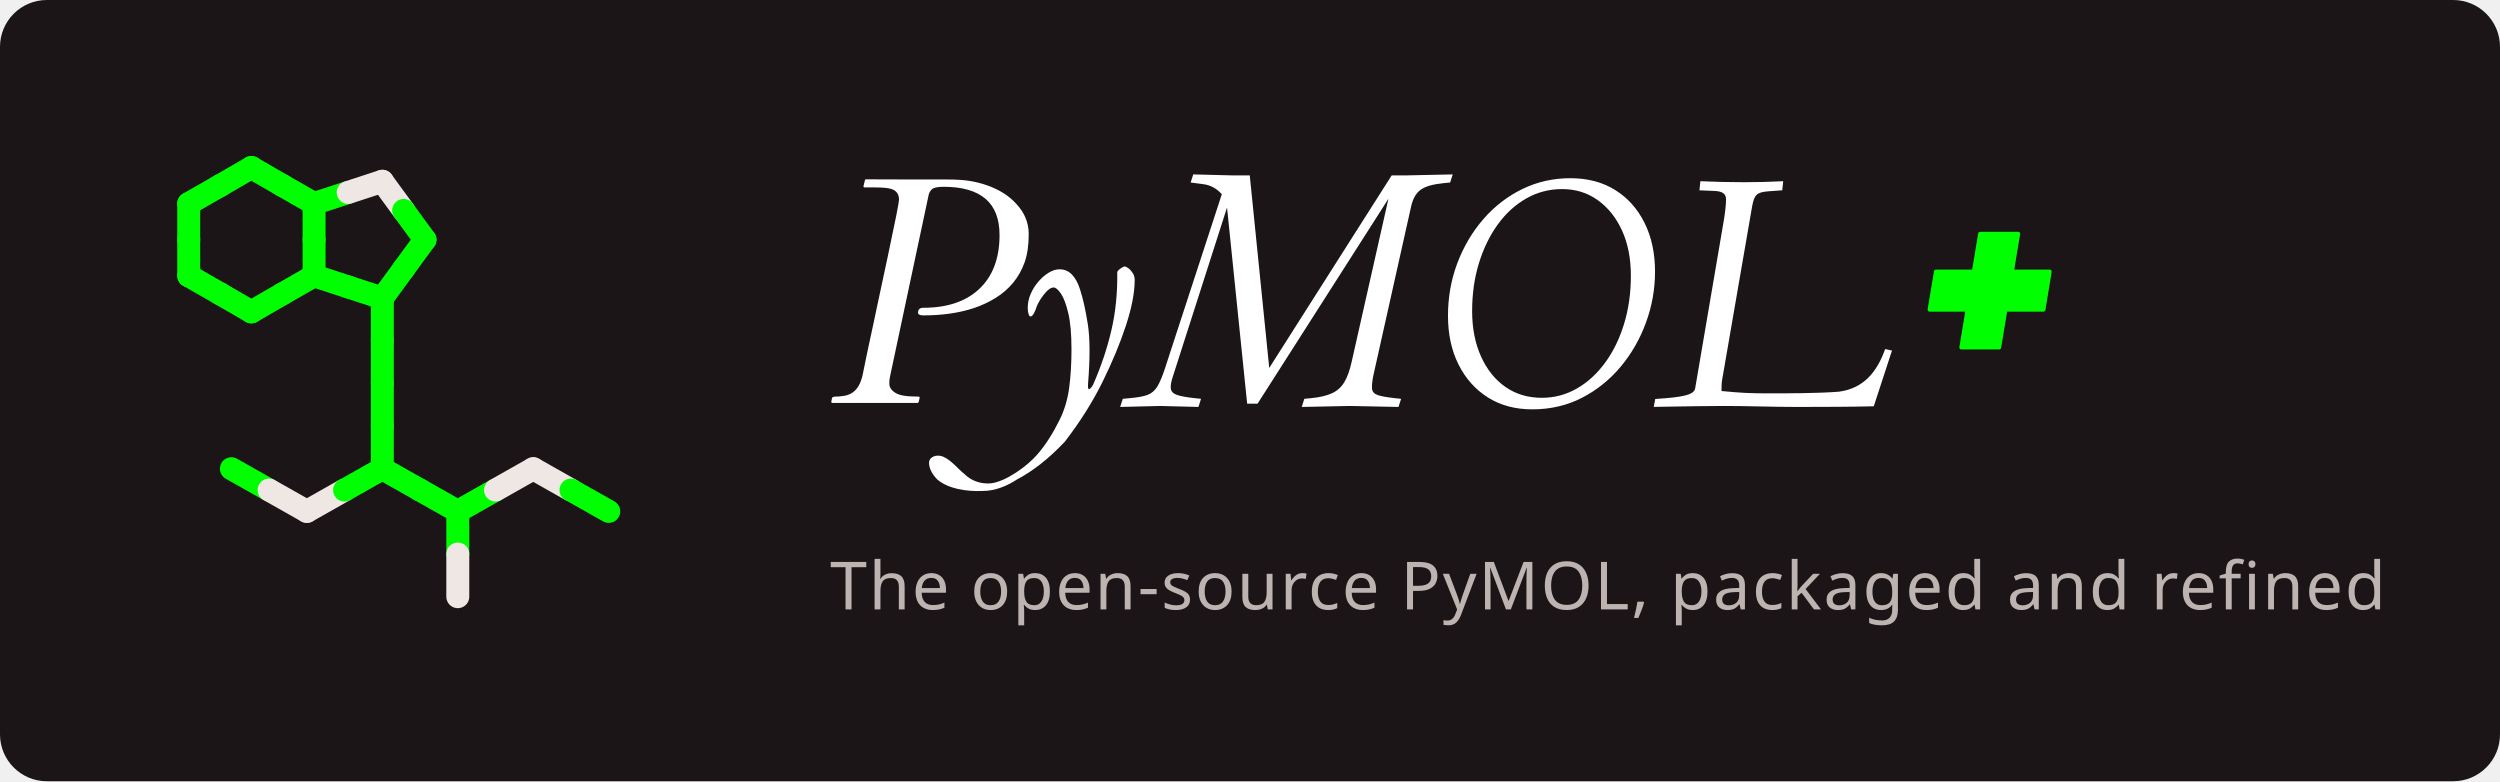
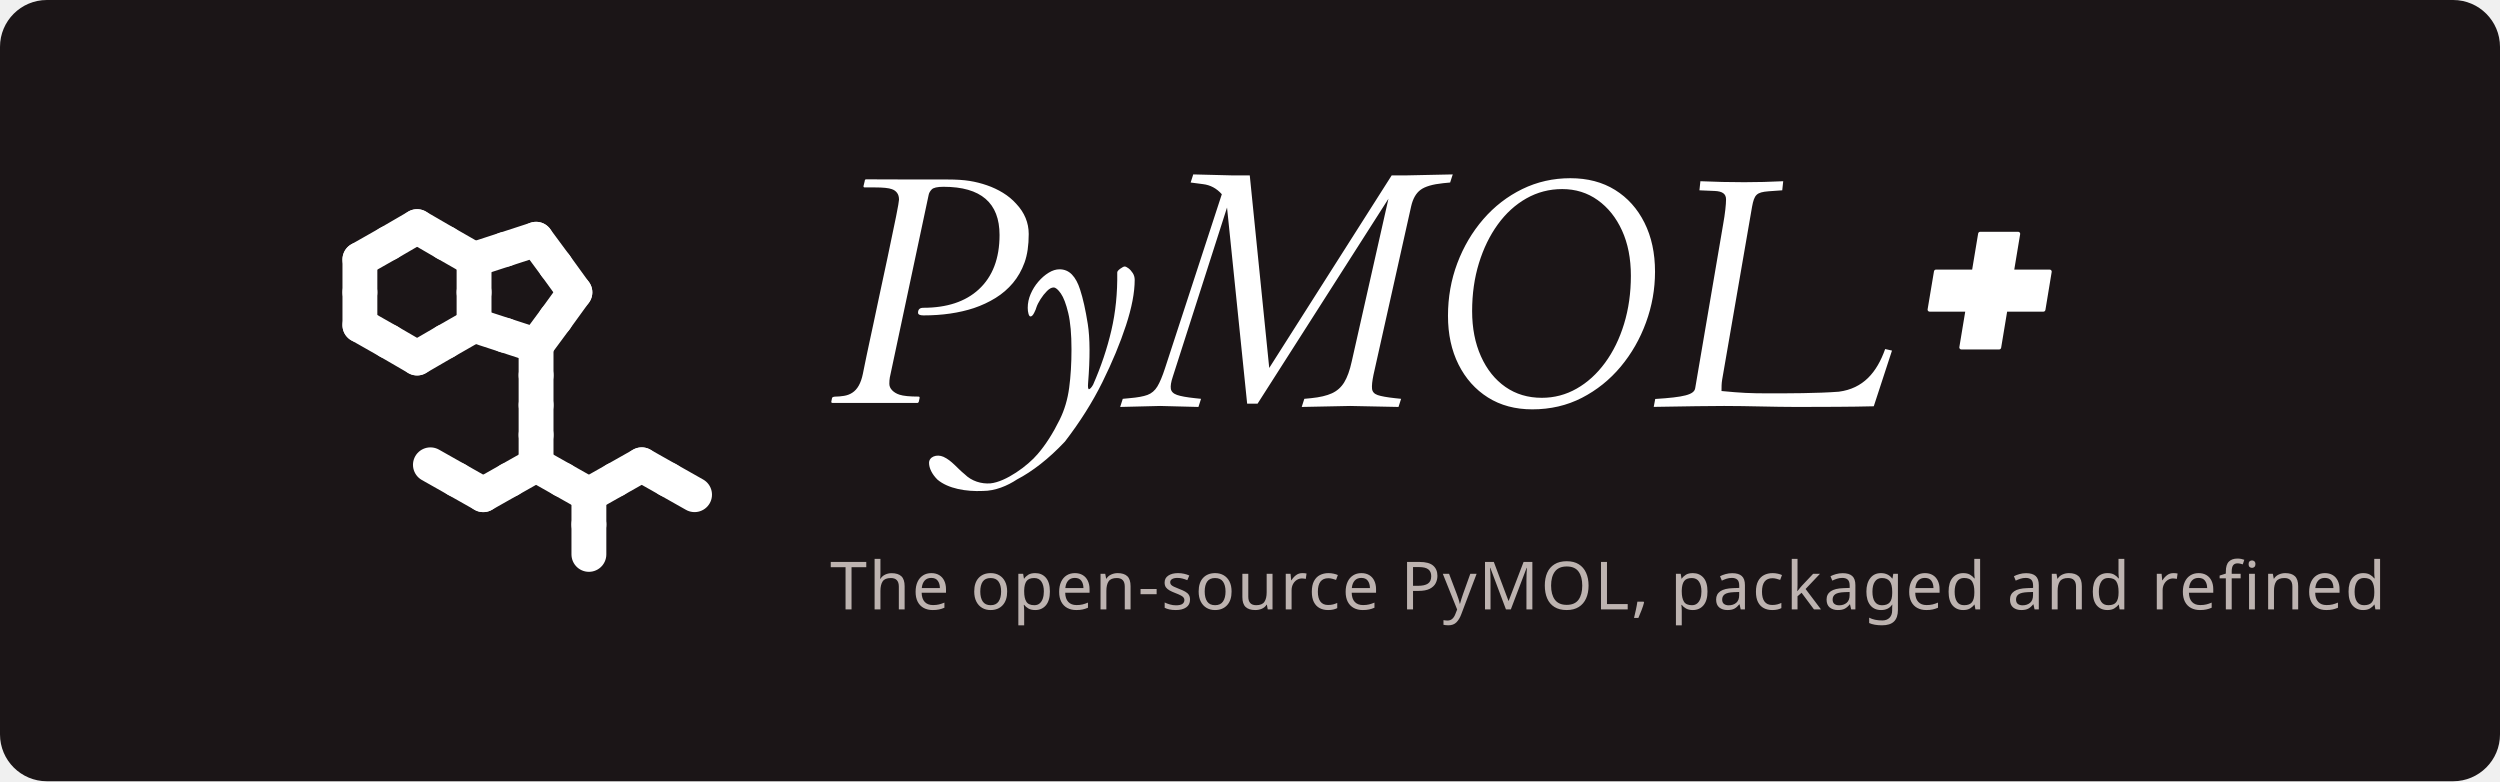
<svg xmlns="http://www.w3.org/2000/svg" viewBox="0 0 1280 400" width="1280" height="400" role="img" aria-labelledby="pymolplus-title">
  <rect width="1280" height="400" rx="24" fill="#1b1517" />
-   <g transform="translate(56 50) scale(1.5)">
-     <g transform="translate(100 100) scale(1.12) translate(-104 -98)">
-       <line x1="58.0" y1="30.0" x2="67.5" y2="35.5" stroke="#00ff00" stroke-width="7" stroke-linecap="round" />
-       <line x1="67.5" y1="35.5" x2="77.1" y2="41.0" stroke="#00ff00" stroke-width="7" stroke-linecap="round" />
-       <line x1="77.1" y1="41.0" x2="77.1" y2="52.0" stroke="#00ff00" stroke-width="7" stroke-linecap="round" />
-       <line x1="77.1" y1="52.0" x2="77.1" y2="63.0" stroke="#00ff00" stroke-width="7" stroke-linecap="round" />
-       <line x1="77.1" y1="63.0" x2="67.5" y2="68.5" stroke="#00ff00" stroke-width="7" stroke-linecap="round" />
-       <line x1="67.5" y1="68.5" x2="58.0" y2="74.0" stroke="#00ff00" stroke-width="7" stroke-linecap="round" />
-       <line x1="58.0" y1="74.0" x2="48.5" y2="68.5" stroke="#00ff00" stroke-width="7" stroke-linecap="round" />
-       <line x1="48.5" y1="68.5" x2="38.9" y2="63.0" stroke="#00ff00" stroke-width="7" stroke-linecap="round" />
-       <line x1="38.9" y1="63.0" x2="38.9" y2="52.0" stroke="#00ff00" stroke-width="7" stroke-linecap="round" />
-       <line x1="38.9" y1="52.0" x2="38.9" y2="41.0" stroke="#00ff00" stroke-width="7" stroke-linecap="round" />
-       <line x1="38.9" y1="41.0" x2="48.5" y2="35.5" stroke="#00ff00" stroke-width="7" stroke-linecap="round" />
-       <line x1="48.5" y1="35.5" x2="58.0" y2="30.0" stroke="#00ff00" stroke-width="7" stroke-linecap="round" />
-       <line x1="77.1" y1="41.0" x2="87.5" y2="37.6" stroke="#00ff00" stroke-width="7" stroke-linecap="round" />
-       <line x1="87.5" y1="37.6" x2="97.9" y2="34.2" stroke="#efe7e3" stroke-width="7" stroke-linecap="round" />
-       <line x1="97.9" y1="34.2" x2="104.4" y2="43.1" stroke="#efe7e3" stroke-width="7" stroke-linecap="round" />
-       <line x1="104.4" y1="43.1" x2="110.9" y2="52.0" stroke="#00ff00" stroke-width="7" stroke-linecap="round" />
-       <line x1="110.9" y1="52.0" x2="104.4" y2="60.9" stroke="#00ff00" stroke-width="7" stroke-linecap="round" />
-       <line x1="104.4" y1="60.9" x2="97.9" y2="69.8" stroke="#00ff00" stroke-width="7" stroke-linecap="round" />
-       <line x1="97.9" y1="69.8" x2="87.5" y2="66.4" stroke="#00ff00" stroke-width="7" stroke-linecap="round" />
-       <line x1="87.5" y1="66.4" x2="77.1" y2="63.0" stroke="#00ff00" stroke-width="7" stroke-linecap="round" />
-       <line x1="97.9" y1="69.8" x2="97.9" y2="82.8" stroke="#00ff00" stroke-width="7" stroke-linecap="round" />
-       <line x1="97.9" y1="82.8" x2="97.9" y2="95.8" stroke="#00ff00" stroke-width="7" stroke-linecap="round" />
-       <line x1="97.9" y1="95.8" x2="97.9" y2="108.8" stroke="#00ff00" stroke-width="7" stroke-linecap="round" />
-       <line x1="97.9" y1="108.8" x2="97.9" y2="121.8" stroke="#00ff00" stroke-width="7" stroke-linecap="round" />
-       <line x1="51.9" y1="121.8" x2="63.4" y2="128.3" stroke="#00ff00" stroke-width="7" stroke-linecap="round" />
-       <line x1="63.4" y1="128.3" x2="74.9" y2="134.8" stroke="#efe7e3" stroke-width="7" stroke-linecap="round" />
-       <line x1="74.9" y1="134.8" x2="86.4" y2="128.3" stroke="#efe7e3" stroke-width="7" stroke-linecap="round" />
-       <line x1="86.4" y1="128.3" x2="97.9" y2="121.8" stroke="#00ff00" stroke-width="7" stroke-linecap="round" />
-       <line x1="97.9" y1="121.8" x2="109.4" y2="128.3" stroke="#00ff00" stroke-width="7" stroke-linecap="round" />
-       <line x1="109.4" y1="128.3" x2="120.9" y2="134.8" stroke="#00ff00" stroke-width="7" stroke-linecap="round" />
-       <line x1="120.9" y1="134.8" x2="132.4" y2="128.3" stroke="#00ff00" stroke-width="7" stroke-linecap="round" />
-       <line x1="132.4" y1="128.3" x2="143.9" y2="121.8" stroke="#efe7e3" stroke-width="7" stroke-linecap="round" />
-       <line x1="143.9" y1="121.8" x2="155.4" y2="128.3" stroke="#efe7e3" stroke-width="7" stroke-linecap="round" />
-       <line x1="155.4" y1="128.3" x2="166.9" y2="134.8" stroke="#00ff00" stroke-width="7" stroke-linecap="round" />
-       <line x1="120.9" y1="134.8" x2="120.9" y2="147.8" stroke="#00ff00" stroke-width="7" stroke-linecap="round" />
-       <line x1="120.9" y1="147.8" x2="120.9" y2="160.8" stroke="#efe7e3" stroke-width="7" stroke-linecap="round" />
+   <g transform="translate(165 95) scale(1.05)">
+     <g transform="translate(100 100) scale(1.12) translate(-100.3 -94.8)">
+       <line x1="52.3" y1="23.4" x2="64.7" y2="30.6" stroke="#ffffff" stroke-width="15.18" stroke-linecap="round" />
+       <line x1="64.7" y1="30.6" x2="77.1" y2="37.7" stroke="#ffffff" stroke-width="15.18" stroke-linecap="round" />
+       <line x1="77.1" y1="37.7" x2="77.1" y2="52.0" stroke="#ffffff" stroke-width="15.18" stroke-linecap="round" />
+       <line x1="77.1" y1="52.0" x2="77.1" y2="66.3" stroke="#ffffff" stroke-width="15.18" stroke-linecap="round" />
+       <line x1="77.1" y1="66.3" x2="64.7" y2="73.4" stroke="#ffffff" stroke-width="15.18" stroke-linecap="round" />
+       <line x1="64.7" y1="73.4" x2="52.3" y2="80.6" stroke="#ffffff" stroke-width="15.18" stroke-linecap="round" />
+       <line x1="52.3" y1="80.6" x2="39.9" y2="73.4" stroke="#ffffff" stroke-width="15.18" stroke-linecap="round" />
+       <line x1="39.9" y1="73.4" x2="27.4" y2="66.3" stroke="#ffffff" stroke-width="15.18" stroke-linecap="round" />
+       <line x1="27.4" y1="66.3" x2="27.4" y2="52.0" stroke="#ffffff" stroke-width="15.18" stroke-linecap="round" />
+       <line x1="27.4" y1="52.0" x2="27.4" y2="37.7" stroke="#ffffff" stroke-width="15.18" stroke-linecap="round" />
+       <line x1="27.4" y1="37.7" x2="39.9" y2="30.6" stroke="#ffffff" stroke-width="15.18" stroke-linecap="round" />
+       <line x1="39.9" y1="30.6" x2="52.3" y2="23.4" stroke="#ffffff" stroke-width="15.18" stroke-linecap="round" />
+       <line x1="77.1" y1="37.7" x2="90.6" y2="33.3" stroke="#ffffff" stroke-width="15.18" stroke-linecap="round" />
+       <line x1="90.6" y1="33.3" x2="104.1" y2="28.9" stroke="#ffffff" stroke-width="15.18" stroke-linecap="round" />
+       <line x1="104.1" y1="28.9" x2="112.6" y2="40.4" stroke="#ffffff" stroke-width="15.18" stroke-linecap="round" />
+       <line x1="112.6" y1="40.4" x2="121.0" y2="52.0" stroke="#ffffff" stroke-width="15.18" stroke-linecap="round" />
+       <line x1="121.0" y1="52.0" x2="112.6" y2="63.6" stroke="#ffffff" stroke-width="15.18" stroke-linecap="round" />
+       <line x1="112.6" y1="63.6" x2="104.1" y2="75.1" stroke="#ffffff" stroke-width="15.18" stroke-linecap="round" />
+       <line x1="104.1" y1="75.1" x2="90.6" y2="70.7" stroke="#ffffff" stroke-width="15.18" stroke-linecap="round" />
+       <line x1="90.6" y1="70.7" x2="77.1" y2="66.3" stroke="#ffffff" stroke-width="15.18" stroke-linecap="round" />
+       <line x1="104.1" y1="75.1" x2="104.1" y2="88.1" stroke="#ffffff" stroke-width="15.18" stroke-linecap="round" />
+       <line x1="104.1" y1="88.1" x2="104.1" y2="101.1" stroke="#ffffff" stroke-width="15.18" stroke-linecap="round" />
+       <line x1="104.1" y1="101.1" x2="104.1" y2="114.1" stroke="#ffffff" stroke-width="15.18" stroke-linecap="round" />
+       <line x1="104.1" y1="114.1" x2="104.1" y2="127.1" stroke="#ffffff" stroke-width="15.18" stroke-linecap="round" />
+       <line x1="58.1" y1="127.1" x2="69.6" y2="133.6" stroke="#ffffff" stroke-width="15.18" stroke-linecap="round" />
+       <line x1="69.6" y1="133.6" x2="81.1" y2="140.1" stroke="#ffffff" stroke-width="15.18" stroke-linecap="round" />
+       <line x1="81.1" y1="140.1" x2="92.6" y2="133.6" stroke="#ffffff" stroke-width="15.18" stroke-linecap="round" />
+       <line x1="92.6" y1="133.6" x2="104.1" y2="127.1" stroke="#ffffff" stroke-width="15.18" stroke-linecap="round" />
+       <line x1="104.1" y1="127.1" x2="115.6" y2="133.6" stroke="#ffffff" stroke-width="15.18" stroke-linecap="round" />
+       <line x1="115.6" y1="133.6" x2="127.1" y2="140.1" stroke="#ffffff" stroke-width="15.18" stroke-linecap="round" />
+       <line x1="127.1" y1="140.1" x2="138.6" y2="133.6" stroke="#ffffff" stroke-width="15.18" stroke-linecap="round" />
+       <line x1="138.6" y1="133.6" x2="150.1" y2="127.1" stroke="#ffffff" stroke-width="15.18" stroke-linecap="round" />
+       <line x1="150.1" y1="127.1" x2="161.6" y2="133.6" stroke="#ffffff" stroke-width="15.18" stroke-linecap="round" />
+       <line x1="161.6" y1="133.6" x2="173.1" y2="140.1" stroke="#ffffff" stroke-width="15.18" stroke-linecap="round" />
+       <line x1="127.1" y1="140.1" x2="127.1" y2="153.1" stroke="#ffffff" stroke-width="15.18" stroke-linecap="round" />
+       <line x1="127.1" y1="153.1" x2="127.1" y2="166.1" stroke="#ffffff" stroke-width="15.18" stroke-linecap="round" />
    </g>
  </g>
  <g transform="translate(400 66) scale(1.15)">
    <path d="M60.9 81.83Q60.9 79.64 63.23 79.64Q79.05 79.64 87.94 71.45Q97.19 62.91 97.19 47.23Q97.19 25.77 72.27 25.77Q68.1 25.77 66.97 26.97Q65.84 28.17 65.63 29.37L48.33 110.7Q48.12 111.9 48.12 113.49Q48.12 115.08 49.39 116.39Q50.66 117.69 52.64 118.33Q55.18 119.18 61.18 119.18Q61.61 119.18 61.61 119.74L61.25 121.44Q61.04 122 60.62 122H22.78Q22.28 122 22.28 121.44L22.63 119.74Q22.92 119.18 24.36 119.18Q25.81 119.18 27.89 118.86Q29.98 118.54 31.6 117.48Q35.06 115.29 36.33 109.08Q36.54 107.95 36.76 106.96Q36.97 105.97 37.25 104.56Q37.53 103.15 37.99 100.96Q38.45 98.77 39.19 95.31Q39.93 91.85 41.03 86.77Q42.12 81.69 43.64 74.45Q45.16 67.21 47.28 57.47Q52.43 33.32 52.43 31.49Q52.43 29.65 51.58 28.49Q50.73 27.32 49.25 26.83Q47.2 26.05 41.56 26.05H37.11Q36.61 26.05 36.61 25.49L37.18 23.16Q37.18 22.45 37.81 22.45L59.42 22.52Q67.89 22.52 73.93 22.52Q79.96 22.52 83.88 23.16Q87.8 23.79 91.58 25.1Q95.36 26.4 98.71 28.45Q102.06 30.5 104.6 33.32Q110.18 39.25 110.18 46.81Q110.18 54.36 108.31 59.52Q106.44 64.67 103.16 68.59Q99.87 72.51 95.43 75.26Q90.98 78.01 85.75 79.78Q75.87 83.03 63.3 83.03Q60.9 83.03 60.9 81.83ZM114.18 144.74Q119.45 138.62 123.98 129.43Q127.16 123 128.19 115.25Q129.22 107.5 129.22 98.17Q129.22 88.02 127.78 81.99Q126.34 75.95 124.48 73.28Q122.63 70.6 121.26 70.6Q119.89 70.6 118.31 72.18Q116.73 73.76 115.43 75.82Q114.13 77.87 113.58 79.52Q113.44 80.21 112.62 81.85Q111.8 83.5 110.97 83.5Q110.42 83.5 110.08 82.33Q109.74 81.17 109.74 79.66Q109.74 76.5 111.04 73.49Q112.34 70.47 114.47 68Q116.6 65.53 119.07 64.02Q121.53 62.51 123.87 62.51Q127.16 62.51 129.42 64.84Q131.68 67.18 133.06 71.56Q134.99 77.47 136.48 86.9Q137.96 96.32 136.61 113.22Q136.41 115.65 136.95 115.92Q137.76 115.78 138.84 113.89Q144.18 101.73 146.98 89.67Q149.79 77.61 149.59 63.89Q149.59 63.22 150.94 62.24Q152.29 61.26 152.9 61.26Q153.5 61.26 154.55 62.03Q155.6 62.81 156.48 64.16Q157.36 65.51 157.36 67.2Q157.36 75.65 153.47 87.51Q149.59 99.36 143 112.71Q136.41 126.05 126.28 139.23Q120.87 144.97 115.46 149.2Q110.06 153.42 104.99 156.05C100.6 158.96 95.19 161.19 89.79 161.19C82.36 161.53 74.25 160.18 69.52 156.12C67.15 153.76 65.8 151.05 65.8 148.69C65.8 145.99 69.18 144.64 72.22 145.99C75.94 147.68 78.3 151.05 81.68 153.76C84.72 156.8 89.11 158.15 93.17 157.81C99.92 157.14 109.72 150.04 114.18 144.74ZM150.89 123.79 152.05 120.17 155.09 119.88Q160.29 119.45 163.04 118.44Q165.79 117.42 167.45 114.68Q169.11 111.93 170.85 106.58L196.15 29.08Q192.68 25.17 187.77 24.59L182.27 23.87L183.43 20.26L200.49 20.69H208.59L217.26 106.43L271.78 20.69H278.57L298.96 20.26L297.8 23.87L294.77 24.16Q287.68 24.88 284.64 27.12Q281.61 29.36 280.45 34.43L263.68 109.47Q262.81 113.66 263.03 115.69Q263.24 117.71 265.56 118.51Q267.87 119.3 273.22 119.88L275.97 120.17L274.81 123.79L253.27 123.35L231.72 123.79L232.88 120.17L235.92 119.88Q241.7 119.3 245.17 117.71Q248.64 116.12 250.66 112.8Q252.69 109.47 253.99 103.54L270.33 31.1L212.06 122.34H207.43L198.47 35L174.32 110.34Q173.16 113.81 173.45 115.69Q173.74 117.57 176.2 118.44Q178.66 119.3 184.15 119.88L186.9 120.17L185.74 123.79L168.68 123.35ZM334.38 124.86Q323.03 124.86 314.63 119.57Q306.23 114.27 301.53 104.89Q296.84 95.5 296.84 83.24Q296.84 70.83 301 59.78Q305.17 48.74 312.58 40.18Q320 31.63 329.91 26.79Q339.83 21.95 351.33 21.95Q362.83 21.95 371.23 27.17Q379.63 32.39 384.32 41.77Q389.02 51.16 389.02 63.57Q389.02 75.22 385 86.19Q380.99 97.17 373.73 105.87Q366.46 114.57 356.48 119.72Q346.49 124.86 334.38 124.86ZM338.62 119.72Q346.94 119.72 354.13 115.63Q361.32 111.55 366.77 104.13Q372.22 96.71 375.24 86.8Q378.27 76.89 378.27 65.38Q378.27 53.88 374.33 45.25Q370.4 36.63 363.51 31.71Q356.63 26.79 347.7 26.79Q339.07 26.79 331.73 30.95Q324.39 35.11 319.02 42.53Q313.64 49.95 310.62 59.78Q307.59 69.62 307.59 81.12Q307.59 92.48 311.52 101.25Q315.46 110.03 322.42 114.88Q329.38 119.72 338.62 119.72ZM388.44 123.76C404.88 123.5 412.4 123.35 419.78 123.35C430.62 123.35 441.46 123.79 452.31 123.79C464.11 123.76 476.28 123.76 486.41 123.49L494.52 98.69L491.48 98.01C487.76 108.49 481.68 115.58 470.87 117C461.41 117.74 447.9 117.74 439.18 117.74C431.2 117.71 427.58 117.57 418.62 116.7C418.62 114.96 418.62 113.37 418.91 111.64L432.21 34.71C433.22 29.22 434.23 28.21 439.58 27.77L445.66 27.34L446.09 23.29C440.31 23.58 434.52 23.73 428.74 23.73C422.23 23.73 415.73 23.58 409.22 23.29L408.79 27.34L415.58 27.63C419.05 27.77 420.64 28.93 420.64 31.39C420.64 33.56 420.21 37.75 419.34 42.52L406.91 115.4C406.48 118.35 401.95 119.43 389.11 120.24Z" fill="#ffffff" />
-     <path d="M 104.6 35.9 L 123.4 35.9 L 120.3 54.6 L 139 54.6 L 135.9 73.4 L 117.1 73.4 L 114 92.1 L 95.3 92.1 L 98.4 73.4 L 79.6 73.4 L 82.75 54.6 L 101.5 54.6 Z" transform="translate(538 72) scale(0.9) translate(-109.3 -64)" fill="#00ff00" stroke="#00ff00" stroke-width="2" stroke-linejoin="round" />
+     <path d="M 104.6 35.9 L 123.4 35.9 L 120.3 54.6 L 139 54.6 L 135.9 73.4 L 117.1 73.4 L 114 92.1 L 95.3 92.1 L 98.4 73.4 L 79.6 73.4 L 82.75 54.6 L 101.5 54.6 Z" transform="translate(538 72) scale(0.9) translate(-109.3 -64)" fill="#ffffff" stroke="#ffffff" stroke-width="2" stroke-linejoin="round" />
  </g>
  <text x="425" y="312" font-family="-apple-system, BlinkMacSystemFont, 'Segoe UI', 'Noto Sans', Helvetica, Arial, sans-serif" font-size="34" letter-spacing="1" fill="#bdb3b0">The open-source PyMOL, packaged and refined</text>
</svg>
